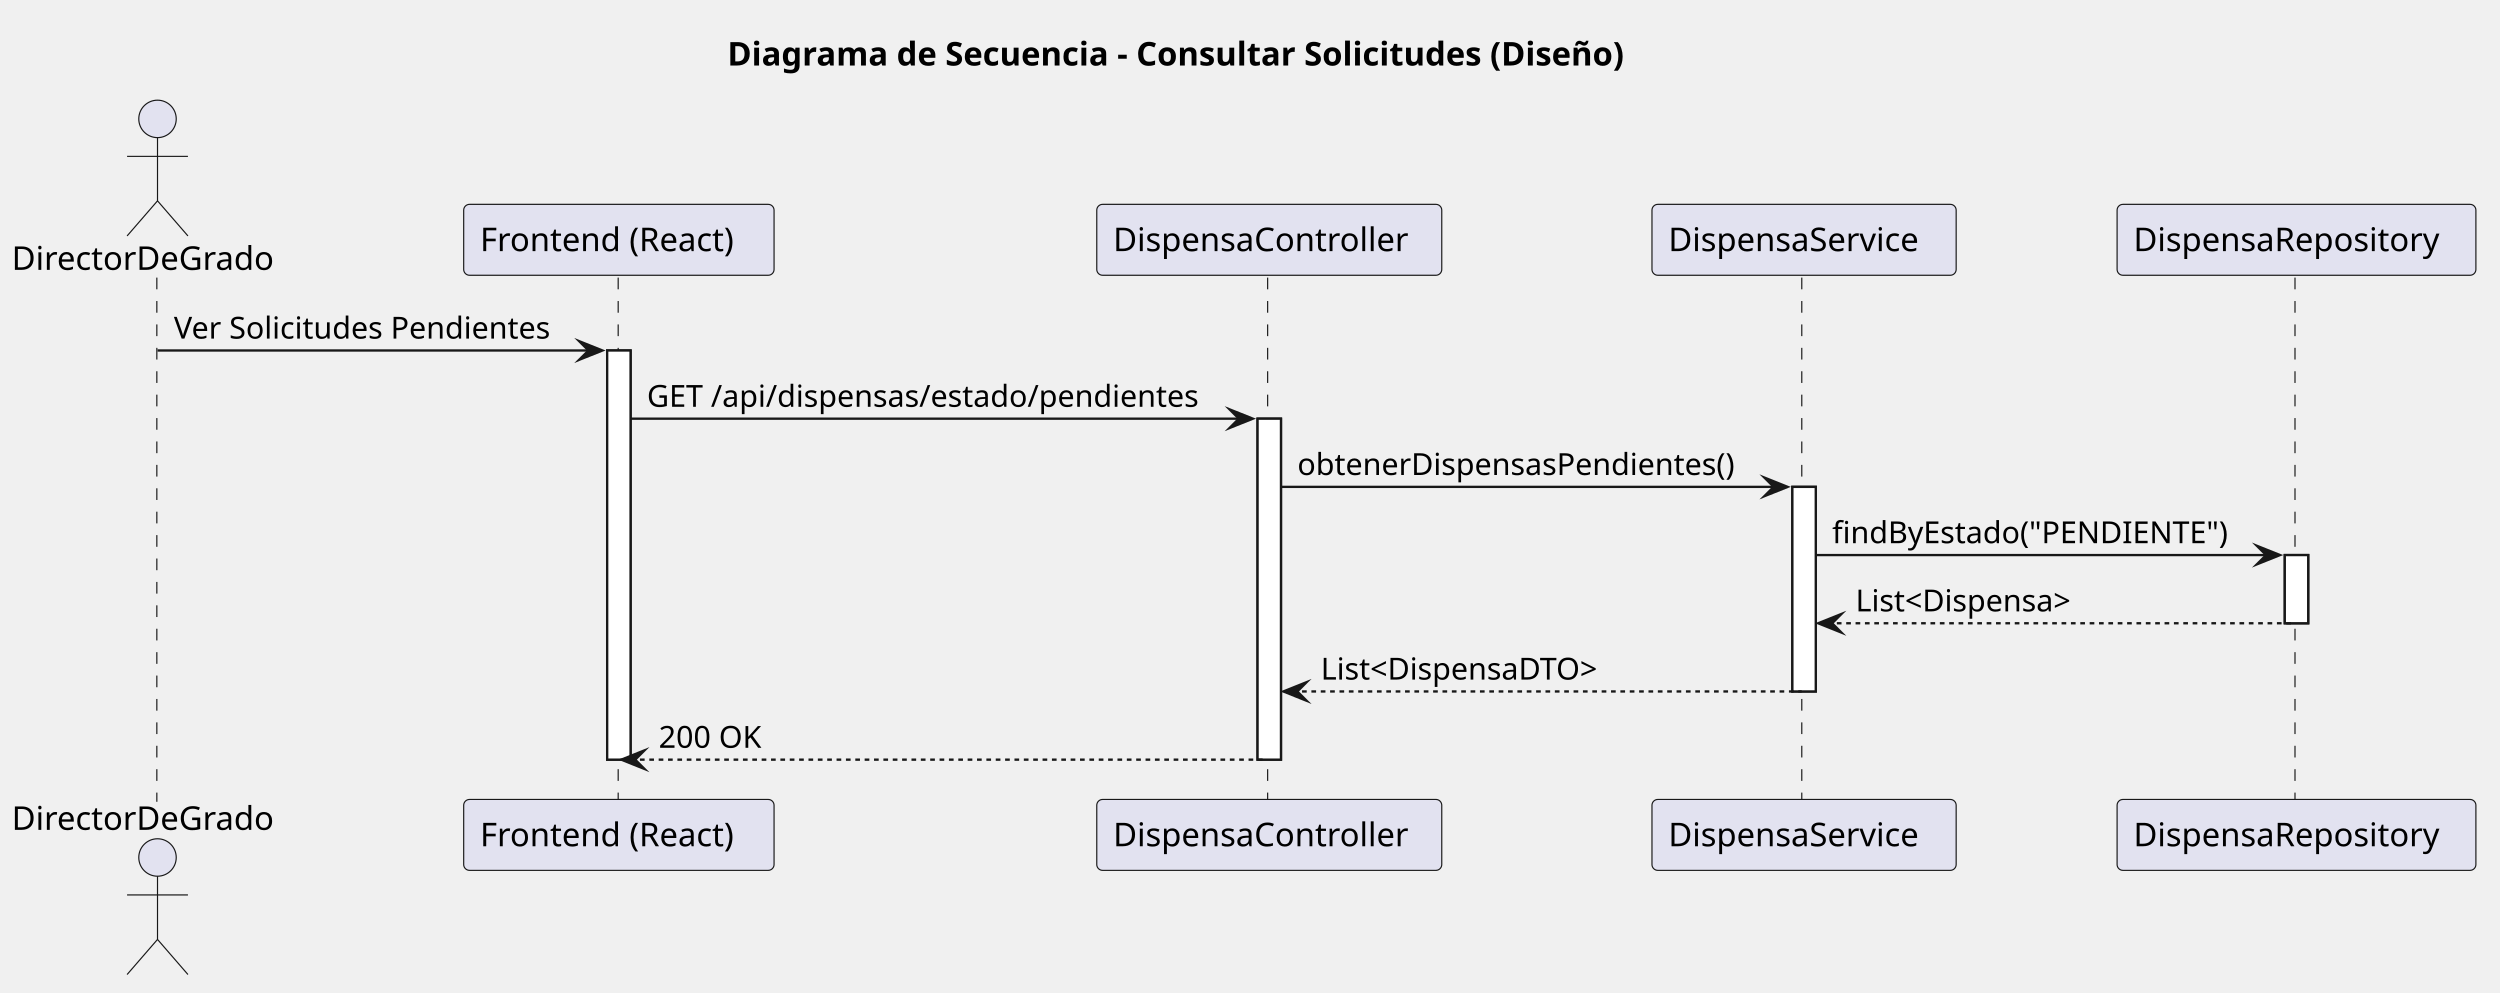
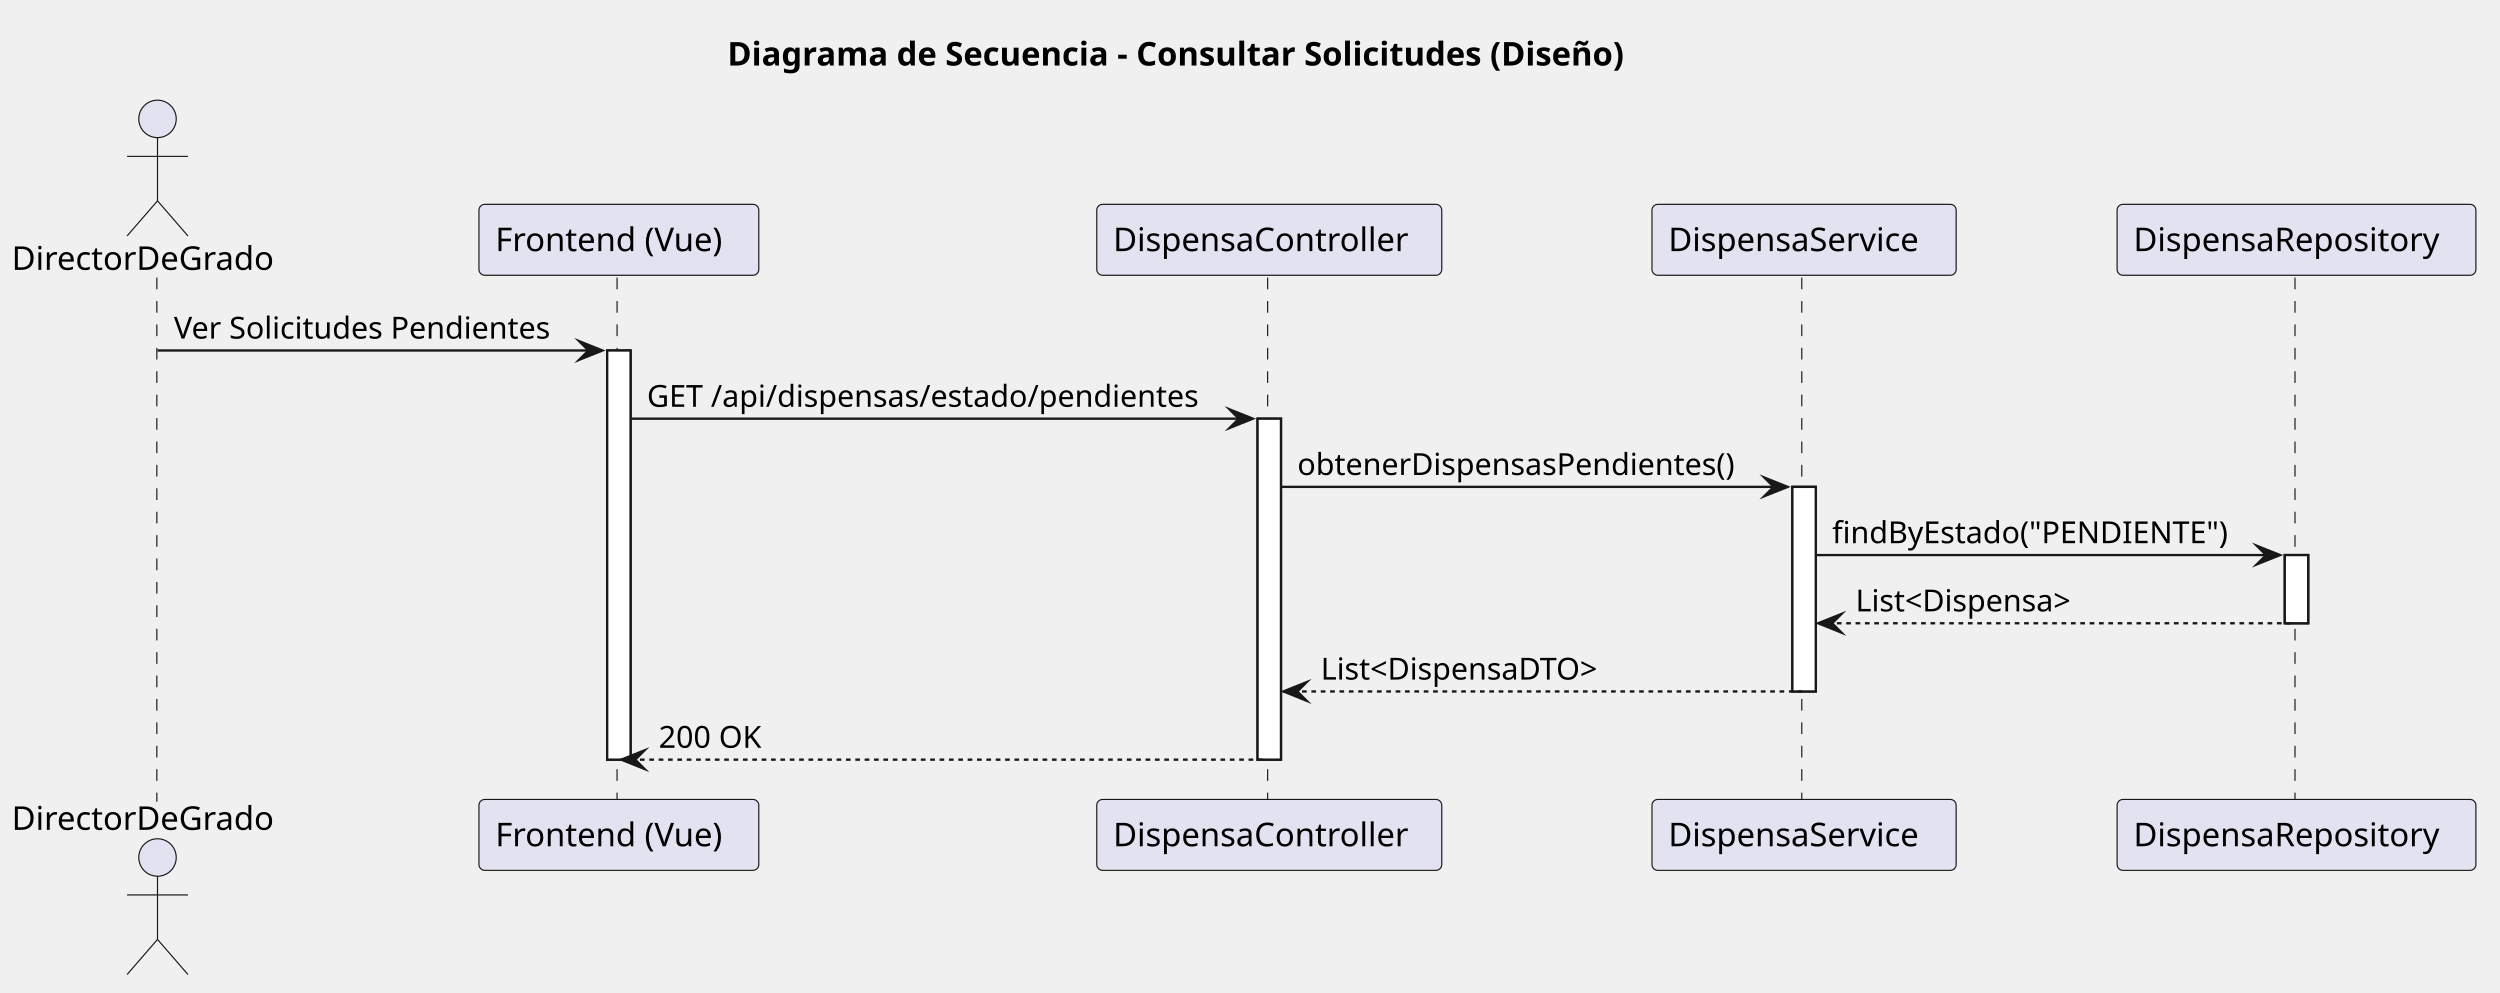
<svg xmlns="http://www.w3.org/2000/svg" contentStyleType="text/css" data-diagram-type="SEQUENCE" height="424px" preserveAspectRatio="none" style="width:1068px;height:424px;background:#FFFFFF;" version="1.1" viewBox="0 0 1068 424" width="1068px" zoomAndPan="magnify">
  <defs />
  <g>
    <g class="title" data-source-line="1">
      <text fill="#000000" font-family="sans-serif" font-size="14" font-weight="700" lengthAdjust="spacing" textLength="440.234" x="310.735" y="27.995">Diagrama de Secuencia - Consultar Solicitudes (Diseño)</text>
    </g>
    <g>
      <rect fill="#FFFFFF" height="174.797" style="stroke:#181818;stroke-width:1;" width="10" x="259.382" y="149.727" />
    </g>
    <g>
      <rect fill="#FFFFFF" height="145.664" style="stroke:#181818;stroke-width:1;" width="10" x="537.23" y="178.859" />
    </g>
    <g>
      <rect fill="#FFFFFF" height="87.398" style="stroke:#181818;stroke-width:1;" width="10" x="765.698" y="207.992" />
    </g>
    <g>
      <rect fill="#FFFFFF" height="29.133" style="stroke:#181818;stroke-width:1;" width="10" x="976.063" y="237.125" />
    </g>
    <g class="participant-lifeline" data-entity-uid="part1" data-qualified-name="Director" data-source-line="3" id="part1-lifeline">
      <g>
        <rect fill="#000000" fill-opacity="0" height="223.93" width="8" x="63.288" y="118.594" />
        <line style="stroke:#181818;stroke-width:0.5;stroke-dasharray:5,5;" x1="67" x2="67" y1="118.594" y2="342.523" />
      </g>
    </g>
    <g class="participant-lifeline" data-entity-uid="part2" data-qualified-name="FE" data-source-line="4" id="part2-lifeline">
      <g>
        <rect fill="#000000" fill-opacity="0" height="223.93" width="8" x="260.382" y="118.594" />
-         <line style="stroke:#181818;stroke-width:0.5;stroke-dasharray:5,5;" x1="264.087" x2="264.087" y1="118.594" y2="342.523" />
+         <line style="stroke:#181818;stroke-width:0.5;stroke-dasharray:5,5;" x1="263.609" x2="263.609" y1="118.594" y2="342.523" />
      </g>
    </g>
    <g class="participant-lifeline" data-entity-uid="part3" data-qualified-name="Controller" data-source-line="5" id="part3-lifeline">
      <g>
        <rect fill="#000000" fill-opacity="0" height="223.93" width="8" x="538.23" y="118.594" />
        <line style="stroke:#181818;stroke-width:0.5;stroke-dasharray:5,5;" x1="541.538" x2="541.538" y1="118.594" y2="342.523" />
      </g>
    </g>
    <g class="participant-lifeline" data-entity-uid="part4" data-qualified-name="Service" data-source-line="6" id="part4-lifeline">
      <g>
        <rect fill="#000000" fill-opacity="0" height="223.93" width="8" x="766.698" y="118.594" />
        <line style="stroke:#181818;stroke-width:0.5;stroke-dasharray:5,5;" x1="769.723" x2="769.723" y1="118.594" y2="342.523" />
      </g>
    </g>
    <g class="participant-lifeline" data-entity-uid="part5" data-qualified-name="Repository" data-source-line="7" id="part5-lifeline">
      <g>
        <rect fill="#000000" fill-opacity="0" height="223.93" width="8" x="977.063" y="118.594" />
        <line style="stroke:#181818;stroke-width:0.5;stroke-dasharray:5,5;" x1="980.422" x2="980.422" y1="118.594" y2="342.523" />
      </g>
    </g>
    <g class="participant participant-head" data-entity-uid="part1" data-qualified-name="Director" data-source-line="3" id="part1-head">
      <text fill="#000000" font-family="sans-serif" font-size="14" lengthAdjust="spacing" textLength="118.576" x="5" y="115.292">DirectorDeGrado</text>
      <ellipse cx="67.288" cy="50.797" fill="#E2E2F0" rx="8" ry="8" style="stroke:#181818;stroke-width:0.5;" />
      <path d="M67.288,58.797 L67.288,85.797 M54.288,66.797 L80.288,66.797 M67.288,85.797 L54.288,100.797 M67.288,85.797 L80.288,100.797" fill="none" style="stroke:#181818;stroke-width:0.5;" />
    </g>
    <g class="participant participant-tail" data-entity-uid="part1" data-qualified-name="Director" data-source-line="3" id="part1-tail">
      <text fill="#000000" font-family="sans-serif" font-size="14" lengthAdjust="spacing" textLength="118.576" x="5" y="354.519">DirectorDeGrado</text>
      <ellipse cx="67.288" cy="366.32" fill="#E2E2F0" rx="8" ry="8" style="stroke:#181818;stroke-width:0.5;" />
      <path d="M67.288,374.32 L67.288,401.32 M54.288,382.32 L80.288,382.32 M67.288,401.32 L54.288,416.32 M67.288,401.32 L80.288,416.32" fill="none" style="stroke:#181818;stroke-width:0.5;" />
    </g>
    <g class="participant participant-head" data-entity-uid="part2" data-qualified-name="FE" data-source-line="4" id="part2-head">
-       <rect fill="#E2E2F0" height="30.297" rx="2.5" ry="2.5" style="stroke:#181818;stroke-width:0.5;" width="132.59" x="198.087" y="87.297" />
-       <text fill="#000000" font-family="sans-serif" font-size="14" lengthAdjust="spacing" textLength="118.59" x="205.087" y="107.292">Frontend (React)</text>
+       <rect fill="#E2E2F0" height="30.297" rx="2.5" ry="2.5" style="stroke:#181818;stroke-width:0.5;" width="119.547" x="204.609" y="87.297" />
+       <text fill="#000000" font-family="sans-serif" font-size="14" lengthAdjust="spacing" textLength="105.547" x="211.609" y="107.292">Frontend (Vue)</text>
    </g>
    <g class="participant participant-tail" data-entity-uid="part2" data-qualified-name="FE" data-source-line="4" id="part2-tail">
-       <rect fill="#E2E2F0" height="30.297" rx="2.5" ry="2.5" style="stroke:#181818;stroke-width:0.5;" width="132.59" x="198.087" y="341.523" />
-       <text fill="#000000" font-family="sans-serif" font-size="14" lengthAdjust="spacing" textLength="118.59" x="205.087" y="361.519">Frontend (React)</text>
+       <rect fill="#E2E2F0" height="30.297" rx="2.5" ry="2.5" style="stroke:#181818;stroke-width:0.5;" width="119.547" x="204.609" y="341.523" />
+       <text fill="#000000" font-family="sans-serif" font-size="14" lengthAdjust="spacing" textLength="105.547" x="211.609" y="361.519">Frontend (Vue)</text>
    </g>
    <g class="participant participant-head" data-entity-uid="part3" data-qualified-name="Controller" data-source-line="5" id="part3-head">
      <rect fill="#E2E2F0" height="30.297" rx="2.5" ry="2.5" style="stroke:#181818;stroke-width:0.5;" width="147.383" x="468.538" y="87.297" />
      <text fill="#000000" font-family="sans-serif" font-size="14" lengthAdjust="spacing" textLength="133.383" x="475.538" y="107.292">DispensaController</text>
    </g>
    <g class="participant participant-tail" data-entity-uid="part3" data-qualified-name="Controller" data-source-line="5" id="part3-tail">
      <rect fill="#E2E2F0" height="30.297" rx="2.5" ry="2.5" style="stroke:#181818;stroke-width:0.5;" width="147.383" x="468.538" y="341.523" />
      <text fill="#000000" font-family="sans-serif" font-size="14" lengthAdjust="spacing" textLength="133.383" x="475.538" y="361.519">DispensaController</text>
    </g>
    <g class="participant participant-head" data-entity-uid="part4" data-qualified-name="Service" data-source-line="6" id="part4-head">
      <rect fill="#E2E2F0" height="30.297" rx="2.5" ry="2.5" style="stroke:#181818;stroke-width:0.5;" width="129.951" x="705.723" y="87.297" />
      <text fill="#000000" font-family="sans-serif" font-size="14" lengthAdjust="spacing" textLength="115.951" x="712.723" y="107.292">DispensaService</text>
    </g>
    <g class="participant participant-tail" data-entity-uid="part4" data-qualified-name="Service" data-source-line="6" id="part4-tail">
      <rect fill="#E2E2F0" height="30.297" rx="2.5" ry="2.5" style="stroke:#181818;stroke-width:0.5;" width="129.951" x="705.723" y="341.523" />
      <text fill="#000000" font-family="sans-serif" font-size="14" lengthAdjust="spacing" textLength="115.951" x="712.723" y="361.519">DispensaService</text>
    </g>
    <g class="participant participant-head" data-entity-uid="part5" data-qualified-name="Repository" data-source-line="7" id="part5-head">
      <rect fill="#E2E2F0" height="30.297" rx="2.5" ry="2.5" style="stroke:#181818;stroke-width:0.5;" width="153.282" x="904.422" y="87.297" />
      <text fill="#000000" font-family="sans-serif" font-size="14" lengthAdjust="spacing" textLength="139.282" x="911.422" y="107.292">DispensaRepository</text>
    </g>
    <g class="participant participant-tail" data-entity-uid="part5" data-qualified-name="Repository" data-source-line="7" id="part5-tail">
      <rect fill="#E2E2F0" height="30.297" rx="2.5" ry="2.5" style="stroke:#181818;stroke-width:0.5;" width="153.282" x="904.422" y="341.523" />
      <text fill="#000000" font-family="sans-serif" font-size="14" lengthAdjust="spacing" textLength="139.282" x="911.422" y="361.519">DispensaRepository</text>
    </g>
    <g>
      <rect fill="#FFFFFF" height="174.797" style="stroke:#181818;stroke-width:1;" width="10" x="259.382" y="149.727" />
    </g>
    <g>
      <rect fill="#FFFFFF" height="145.664" style="stroke:#181818;stroke-width:1;" width="10" x="537.23" y="178.859" />
    </g>
    <g>
      <rect fill="#FFFFFF" height="87.398" style="stroke:#181818;stroke-width:1;" width="10" x="765.698" y="207.992" />
    </g>
    <g>
      <rect fill="#FFFFFF" height="29.133" style="stroke:#181818;stroke-width:1;" width="10" x="976.063" y="237.125" />
    </g>
    <g class="message" data-entity-1="part1" data-entity-2="part2" data-source-line="9" id="msg1">
      <polygon fill="#181818" points="247.382,145.727,257.382,149.727,247.382,153.727,251.382,149.727" style="stroke:#181818;stroke-width:1;stroke-linejoin:miter;stroke-miterlimit:10;" />
      <line style="stroke:#181818;stroke-width:1;" x1="67.288" x2="253.382" y1="149.727" y2="149.727" />
      <text fill="#000000" font-family="sans-serif" font-size="13" lengthAdjust="spacing" textLength="173.094" x="74.288" y="144.661">Ver Solicitudes Pendientes</text>
    </g>
    <g class="message" data-entity-1="part2" data-entity-2="part3" data-source-line="12" id="msg2">
      <polygon fill="#181818" points="525.23,174.859,535.23,178.859,525.23,182.859,529.23,178.859" style="stroke:#181818;stroke-width:1;stroke-linejoin:miter;stroke-miterlimit:10;" />
      <line style="stroke:#181818;stroke-width:1;" x1="269.382" x2="531.23" y1="178.859" y2="178.859" />
      <text fill="#000000" font-family="sans-serif" font-size="13" lengthAdjust="spacing" textLength="248.847" x="276.382" y="173.793">GET /api/dispensas/estado/pendientes</text>
    </g>
    <g class="message" data-entity-1="part3" data-entity-2="part4" data-source-line="15" id="msg3">
      <polygon fill="#181818" points="753.698,203.992,763.698,207.992,753.698,211.992,757.698,207.992" style="stroke:#181818;stroke-width:1;stroke-linejoin:miter;stroke-miterlimit:10;" />
      <line style="stroke:#181818;stroke-width:1;" x1="547.23" x2="759.698" y1="207.992" y2="207.992" />
      <text fill="#000000" font-family="sans-serif" font-size="13" lengthAdjust="spacing" textLength="199.469" x="554.23" y="202.926">obtenerDispensasPendientes()</text>
    </g>
    <g class="message" data-entity-1="part4" data-entity-2="part5" data-source-line="17" id="msg4">
      <polygon fill="#181818" points="964.063,233.125,974.063,237.125,964.063,241.125,968.063,237.125" style="stroke:#181818;stroke-width:1;stroke-linejoin:miter;stroke-miterlimit:10;" />
      <line style="stroke:#181818;stroke-width:1;" x1="775.698" x2="970.063" y1="237.125" y2="237.125" />
      <text fill="#000000" font-family="sans-serif" font-size="13" lengthAdjust="spacing" textLength="181.365" x="782.698" y="232.059">findByEstado("PENDIENTE")</text>
    </g>
    <g class="message" data-entity-1="part5" data-entity-2="part4" data-source-line="19" id="msg5">
      <polygon fill="#181818" points="786.698,262.258,776.698,266.258,786.698,270.258,782.698,266.258" style="stroke:#181818;stroke-width:1;stroke-linejoin:miter;stroke-miterlimit:10;" />
      <line style="stroke:#181818;stroke-width:1;stroke-dasharray:2,2;" x1="780.698" x2="980.063" y1="266.258" y2="266.258" />
      <text fill="#000000" font-family="sans-serif" font-size="13" lengthAdjust="spacing" textLength="104.133" x="792.698" y="261.192">List&lt;Dispensa&gt;</text>
    </g>
    <g class="message" data-entity-1="part4" data-entity-2="part3" data-source-line="21" id="msg6">
      <polygon fill="#181818" points="558.23,291.391,548.23,295.391,558.23,299.391,554.23,295.391" style="stroke:#181818;stroke-width:1;stroke-linejoin:miter;stroke-miterlimit:10;" />
      <line style="stroke:#181818;stroke-width:1;stroke-dasharray:2,2;" x1="552.23" x2="769.698" y1="295.391" y2="295.391" />
      <text fill="#000000" font-family="sans-serif" font-size="13" lengthAdjust="spacing" textLength="132.317" x="564.23" y="290.325">List&lt;DispensaDTO&gt;</text>
    </g>
    <g class="message" data-entity-1="part3" data-entity-2="part2" data-source-line="24" id="msg7">
      <polygon fill="#181818" points="275.382,320.523,265.382,324.523,275.382,328.523,271.382,324.523" style="stroke:#181818;stroke-width:1;stroke-linejoin:miter;stroke-miterlimit:10;" />
      <line style="stroke:#181818;stroke-width:1;stroke-dasharray:2,2;" x1="269.382" x2="541.23" y1="324.523" y2="324.523" />
      <text fill="#000000" font-family="sans-serif" font-size="13" lengthAdjust="spacing" textLength="47.703" x="281.382" y="319.457">200 OK</text>
    </g>
  </g>
</svg>
